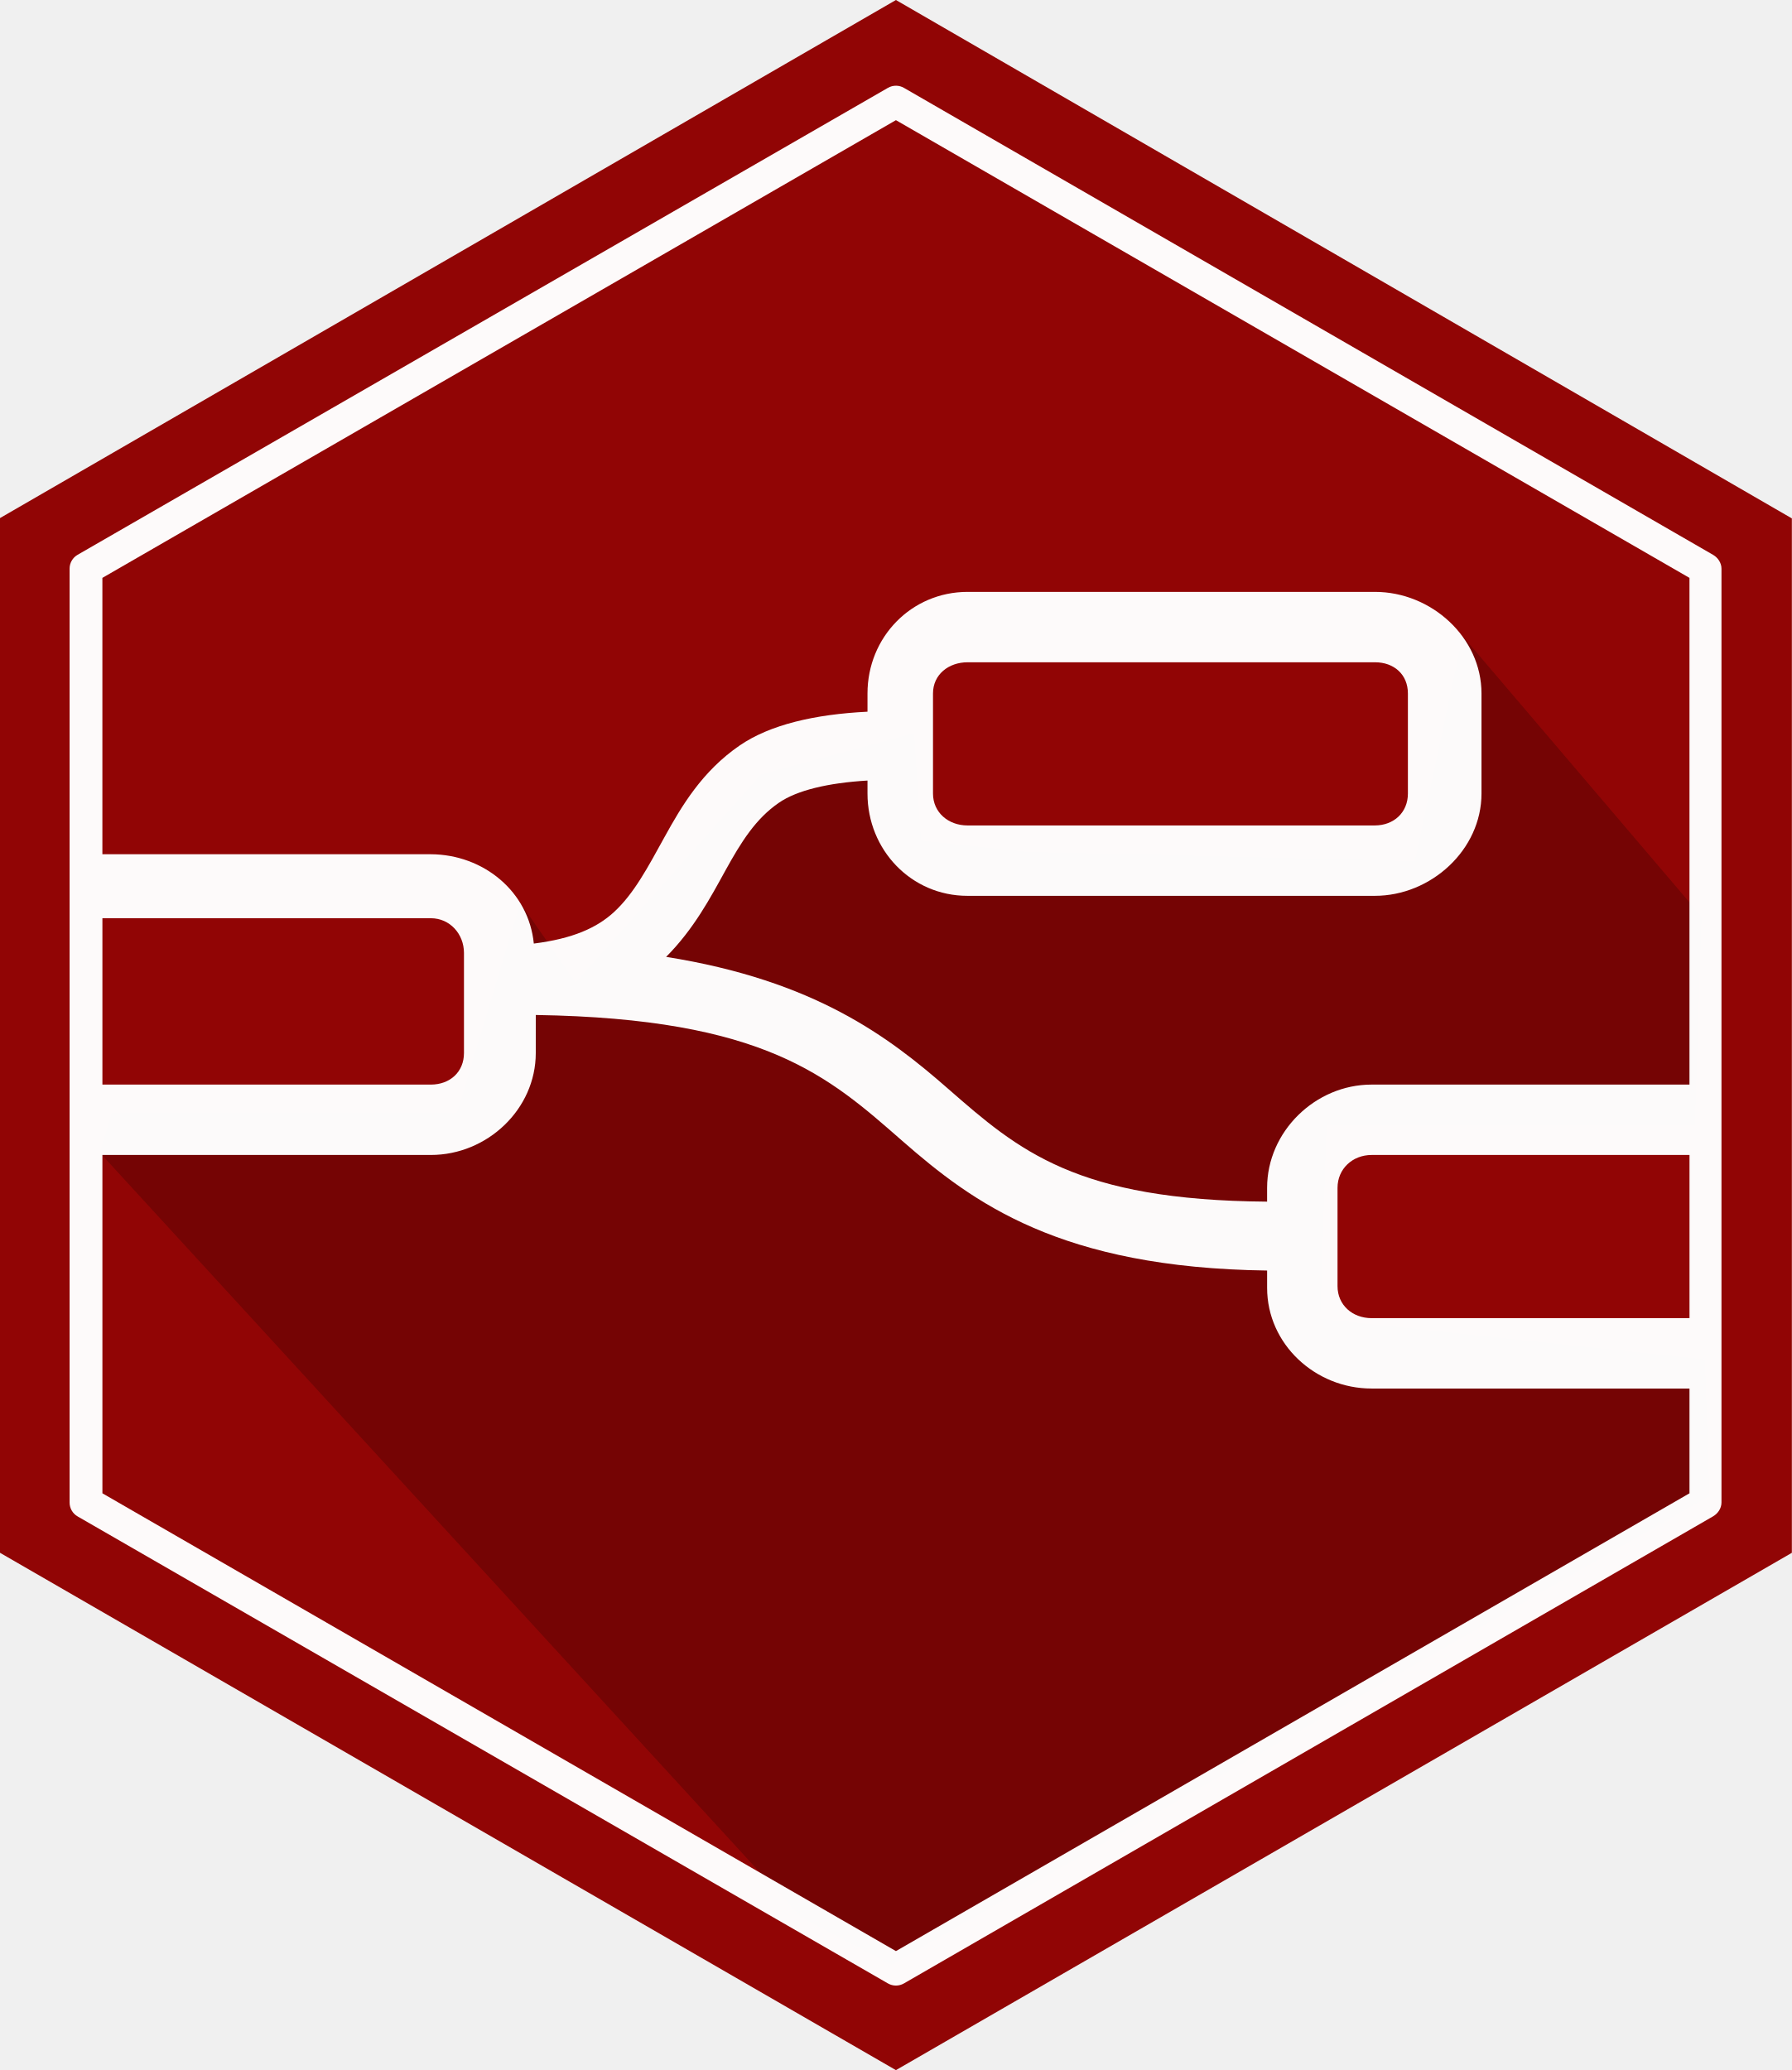
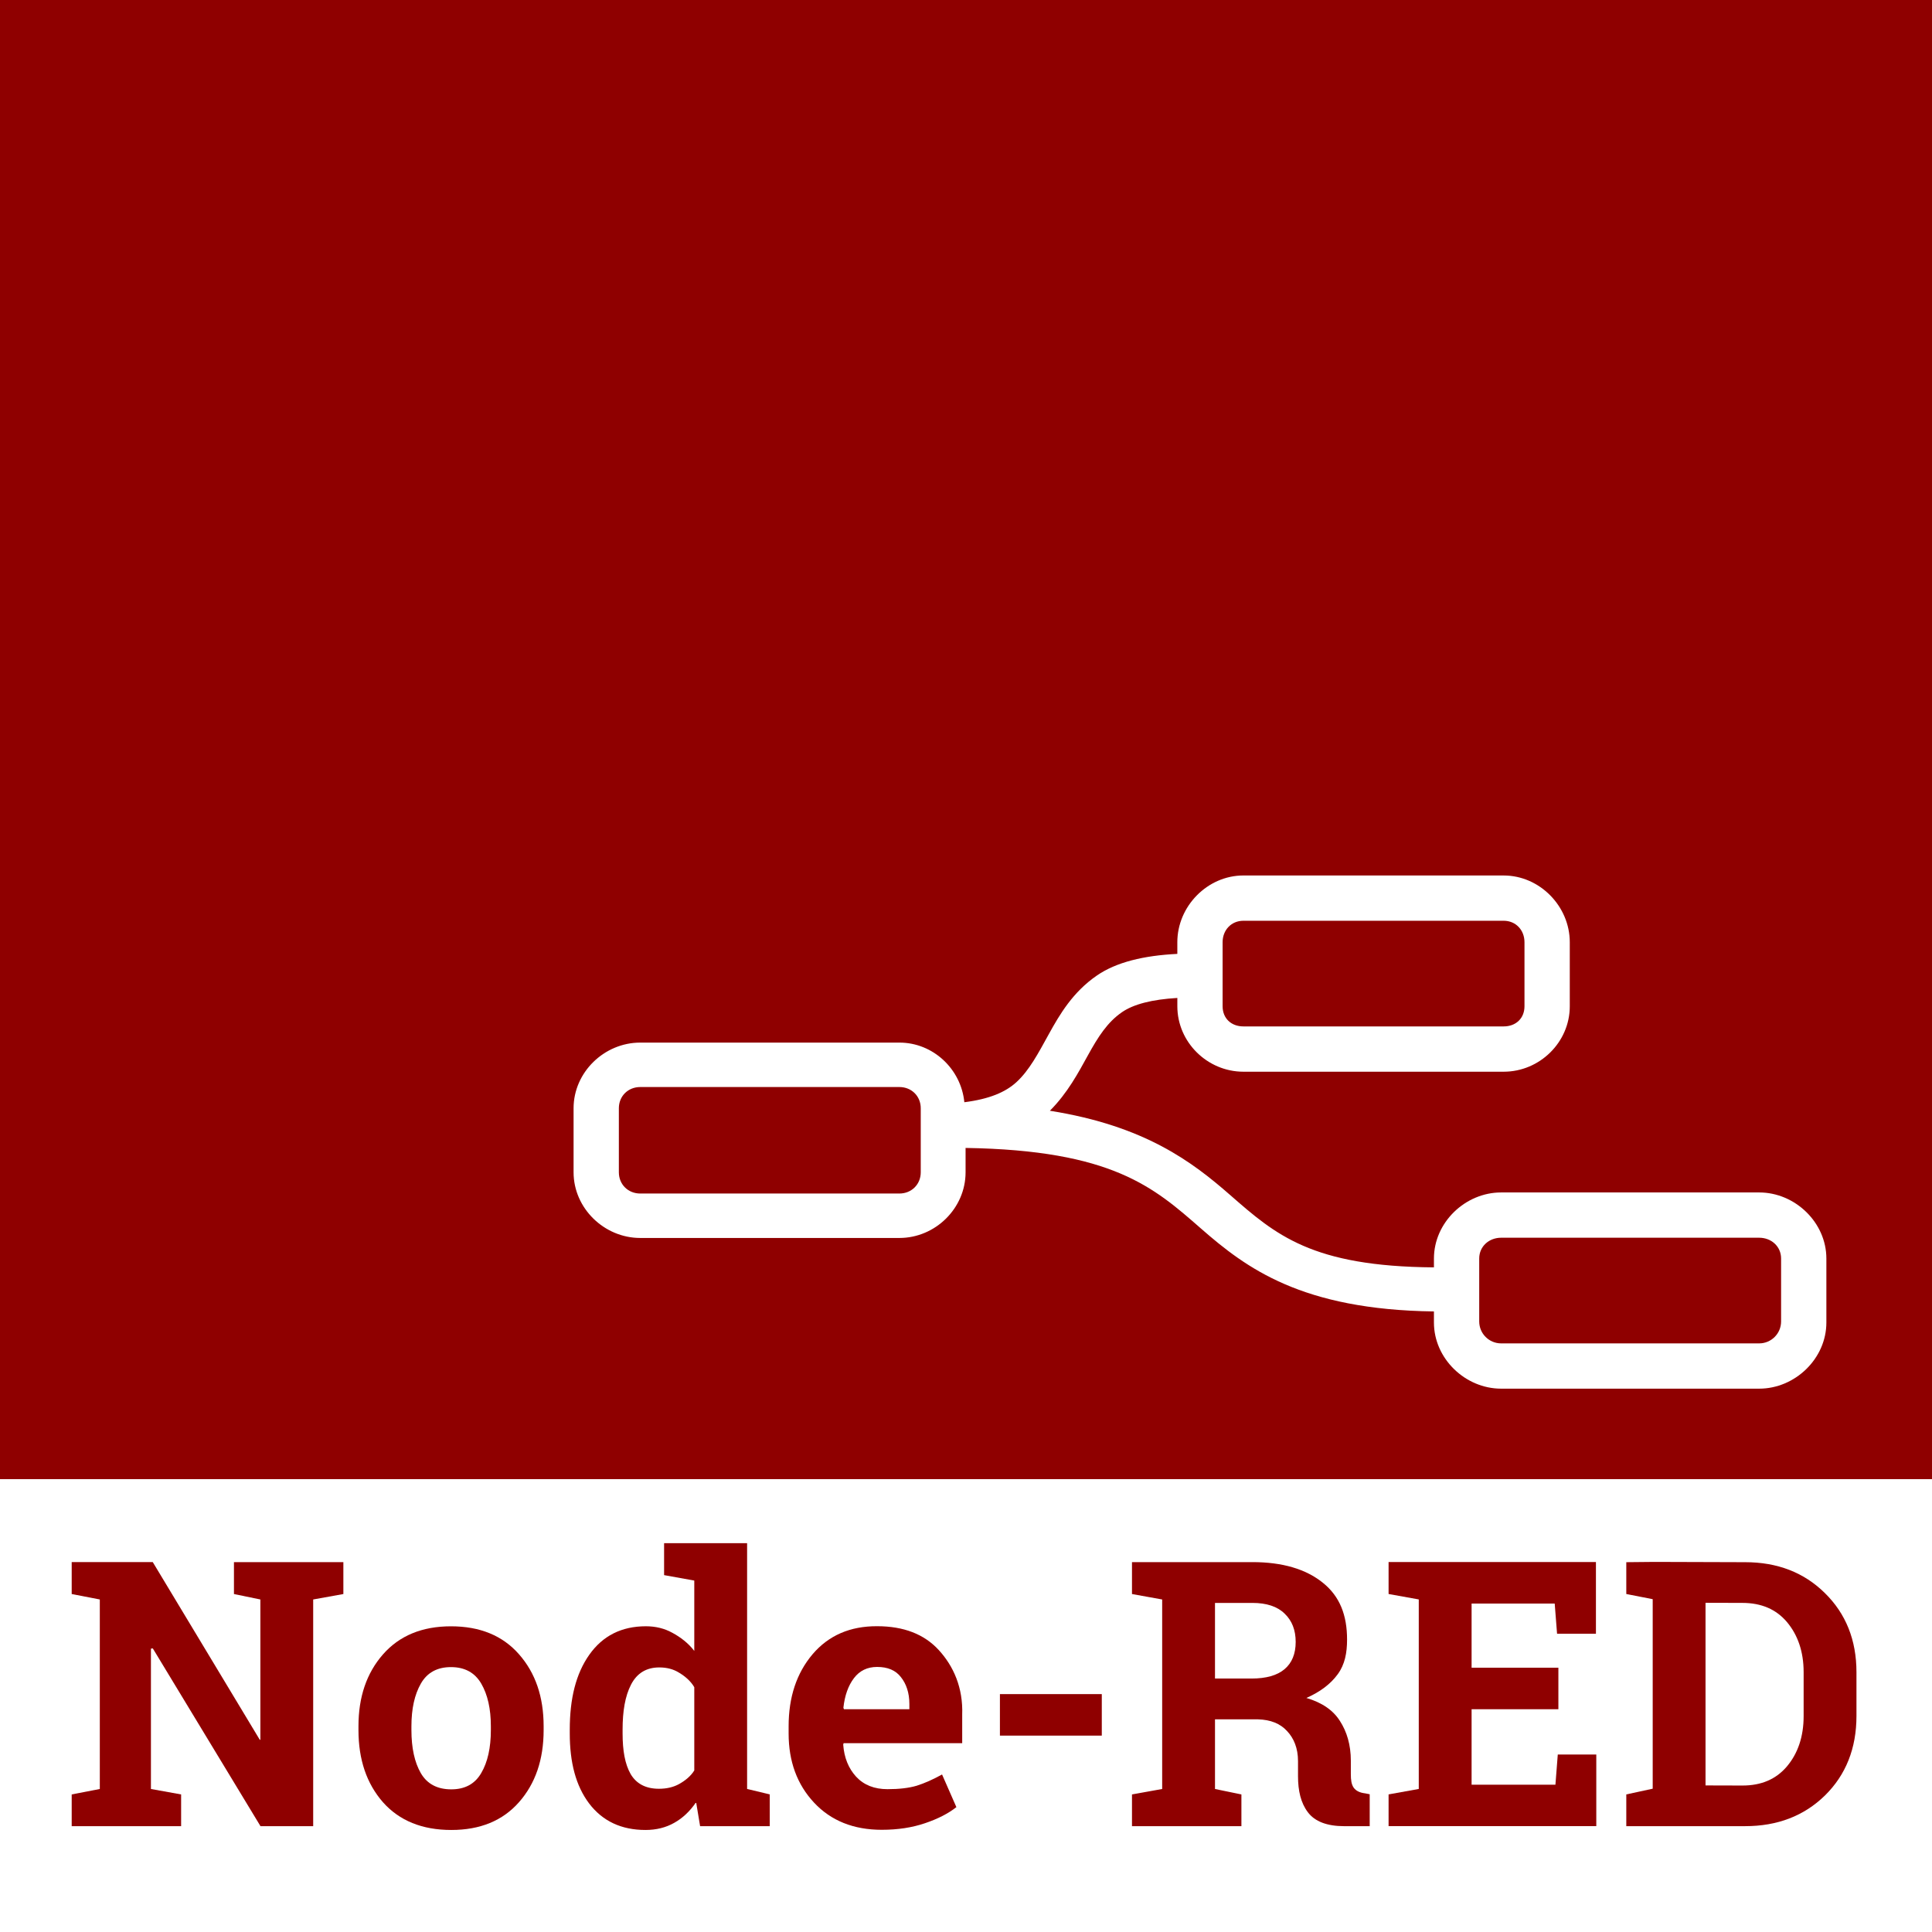
- <svg xmlns="http://www.w3.org/2000/svg" height="647" width="560" version="1.1" viewBox="0 0 560 647">
-   <g transform="translate(0 -405.36)">
-     <g transform="translate(.000014172 .000022107)">
-       <path opacity="0.98" style="color-rendering:auto;color:#000000;isolation:auto;mix-blend-mode:normal;shape-rendering:auto;solid-color:#000000;image-rendering:auto" d="m280 405.36 280 162.03v323.32l-280 161.69-280-161.7-0-323.41z" fill="#8f0000" />
-       <path d="m278.57 1019.5-28.122-14.758-219.32-239.19 3.867-12.478h107.86l19.715-65.534 17.337 24.866 57.948-65.047 47.857-12.857 2.143 33.571 33.571 3.571 33.571 0.714 87.143 2.143 14.96-70.328 74.709 87.705-2.094 65.238-115.11 0.03-1.984 60.416 120.23 12.653 1.425 42.694z" fill-opacity=".199" fill-rule="evenodd" />
-       <path opacity="0.98" style="color-rendering:auto;text-decoration-color:#000000;color:#000000;isolation:auto;mix-blend-mode:normal;shape-rendering:auto;solid-color:#000000;block-progression:tb;text-decoration-line:none;text-decoration-style:solid;image-rendering:auto;white-space:normal;text-indent:0;text-transform:none" d="m21.75 766.85v108.15c-0 1.786 0.953 3.437 2.5 4.33l253.25 145.97c1.547 0.893 3.453 0.893 5 0l252.86-145.98c1.547-0.893 2.643-2.544 2.643-4.33v-35.361-22.285-50.504-22.281-161.46c0-1.786-1.095-3.437-2.643-4.33l-252.86-145.95c-0.726-0.418-1.545-0.647-2.383-0.666-0.917-0.022-1.822 0.208-2.617 0.666l-253.25 145.95c-1.547 0.893-2.5 2.544-2.5 4.33v88.68 20.795 51.99zm258.25-323.93l248 143.06v158.38h-99.357c-17.583 0-32.643 14.683-32.643 32.267v4.32c-59.713-0.442-77.52-15.896-99.729-35.316-18.46-16.144-41.584-33.808-88.092-41.188 8.671-8.697 13.887-18.575 18.533-27.002 4.994-9.055 9.51-16.227 16.734-21.184 5.626-3.862 15.231-6.189 27.666-6.928v4.061c0 17.583 13.655 31.97 31.238 31.97h127.3c17.583 0 33.352-14.386 33.352-31.97v-31.279c0-17.583-15.706-31.75-33.289-31.75l-127.3-0.002c-17.583 0-31.301 14.167-31.301 31.75v5.703c-16.445 0.811-30.442 4.032-39.949 10.557-11.762 8.073-18.195 19.038-23.461 28.586-5.266 9.548-9.583 17.764-15.855 23.518-5.349 4.905-12.841 8.272-25.018 9.809-1.575-16.163-15.629-27.827-32.172-27.921h-102.66v-86.38zm22.414 169.44h127.3c5.937 0 10.289 3.812 10.289 9.749v31.279c0 5.937-4.415 9.972-10.352 9.972h-127.3c-5.937 0-10.766-4.035-10.766-9.972v-31.279c0-5.937 4.892-9.749 10.828-9.749zm-270.41 80h102.65c5.937 0 10.348 4.92 10.348 10.857v31.281c0 5.937-4.411 9.862-10.348 9.862h-102.65zm135.44 30.243c71.712 1.129 91.494 19.195 114.55 39.359 22.126 19.349 49.351 39.661 114.01 40.516v5.43c0 17.583 15.059 31.452 32.643 31.452h99.357v32.747l-248 143.09-248-143.09v-105.75h102.66c17.583 0 32.777-14.277 32.777-31.86zm261.21 43.757h99.355v51h-99.355c-5.937 0-10.645-4.066-10.645-10.003v-30.73c0-5.937 4.708-10.267 10.645-10.267z" fill="#fff" />
+ <svg xmlns="http://www.w3.org/2000/svg" height="512" width="512" version="1.1" viewBox="0 0 512 512">
+   <g transform="translate(0 -540.36)">
+     <rect style="color:#000000" height="392" width="512" y="540.36" x="0" fill="#8f0000" />
+     <rect ry="0" height="108.23" width="500.23" stroke="#fff" y="938.25" x="5.886" stroke-width="11.772" fill="#fff" />
+     <g transform="matrix(4 0 0 4 -162 -450.91)">
+       <path style="color-rendering:auto;text-decoration-color:#000000;color:#000000;isolation:auto;mix-blend-mode:normal;shape-rendering:auto;solid-color:#000000;block-progression:tb;text-decoration-line:none;image-rendering:auto;white-space:normal;text-indent:0;text-transform:none;text-decoration-style:solid" d="m122.88 305.82c-2.385 0-4.379 2.038-4.379 4.422v0.773c-2.23 0.11-4.039 0.547-5.328 1.432-1.595 1.095-2.467 2.582-3.182 3.877-0.714 1.295-1.3 2.409-2.15 3.189-0.725 0.665-1.8 1.122-3.451 1.33-0.214-2.192-2.062-3.951-4.305-3.951h-17.167c-2.385 0-4.417 1.965-4.417 4.35v4.242c0 2.385 2.032 4.352 4.417 4.352h17.167c2.385 0 4.387-1.967 4.387-4.352v-1.613c9.726 0.153 12.467 2.603 15.594 5.338 3.001 2.624 6.666 5.379 15.436 5.495v0.736c0 2.385 2.07 4.38 4.454 4.38h17.092c2.385 0 4.454-1.995 4.454-4.38v-4.242c0-2.385-2.07-4.378-4.454-4.378h-17.092c-2.385 0-4.454 1.993-4.454 4.378v0.586c-8.098-0.06-10.486-2.156-13.498-4.79-2.503-2.189-5.64-4.585-11.947-5.586 1.176-1.179 1.883-2.519 2.514-3.662 0.677-1.228 1.29-2.201 2.269-2.873 0.763-0.524 1.976-0.839 3.662-0.939v0.551c0 2.385 1.994 4.336 4.379 4.336h17.242c2.385 0 4.379-1.951 4.379-4.336v-4.242c0-2.385-1.994-4.422-4.379-4.422zm0 3h17.242c0.805 0 1.379 0.617 1.379 1.422v4.242c0 0.805-0.574 1.336-1.379 1.336h-17.242c-0.805 0-1.379-0.53-1.379-1.336v-4.242c0-0.805 0.574-1.422 1.379-1.422zm-39.962 11.016h17.167c0.805 0 1.417 0.601 1.417 1.406v4.242c0 0.805-0.611 1.408-1.417 1.408h-17.167c-0.805 0-1.417-0.603-1.417-1.408v-4.242c0-0.805 0.611-1.406 1.417-1.406zm57.038 9.984h17.092c0.805 0 1.454 0.573 1.454 1.378v4.168c0 0.805-0.649 1.454-1.454 1.454h-17.092c-0.805 0-1.454-0.649-1.454-1.454v-4.168c0-0.805 0.649-1.378 1.454-1.378z" fill="#fff" />
+     </g>
+     <g transform="matrix(1.0024 0 0 1.0024 .26914 -2.6855)" fill="#8f0000">
+       <path d="m90.51 954.73v8.439l-7.98 1.438v59.934h-13.931l-28.465-46.989-0.499 0.048v37.111l7.981 1.438v8.391h-28.929v-8.391l7.432-1.438v-50.105l-7.432-1.438v-8.439h7.432 14.001l28.302 46.989 0.144-0.048v-37.063l-6.983-1.438v-8.439h20.971 7.959z" />
+       <path d="m94.501 998.12q0-11.603 6.473-18.987 6.521-7.432 17.98-7.432 11.507 0 17.98 7.384 6.521 7.384 6.521 19.035v1.007q0 11.699-6.521 19.083-6.473 7.336-17.884 7.336-11.555 0-18.076-7.336-6.473-7.384-6.473-19.083v-1.007zm14.001 1.007q0 7.096 2.493 11.411 2.493 4.267 8.055 4.267 5.418 0 7.911-4.315 2.541-4.315 2.541-11.364v-1.007q0-6.904-2.541-11.268-2.541-4.363-8.007-4.363t-7.959 4.363-2.493 11.268v1.007z" />
+       <path d="m183.77 1018.2c-1.63 2.397-3.564 4.219-5.802 5.466-2.206 1.247-4.731 1.88-7.576 1.88-6.393 0-11.364-2.343-14.912-7.01-3.516-4.667-5.116-10.836-5.116-18.508v-1.007c0-8.183 1.616-14.784 5.164-19.802 3.548-5.019 8.535-7.528 14.96-7.528 2.589 0 4.923 0.575 7 1.726 2.078 1.119 4.229 2.717 5.795 4.795v-18.604l-7.981-1.438v-8.439h7.651 14.295v64.969l5.985 1.438v8.41h-18.41l-1.055-6.348zm-19.44-18.172c0 4.539 0.628 8.119 2.13 10.74 1.534 2.589 4.028 3.884 7.48 3.884 2.046 0 3.82-0.415 5.322-1.247 1.502-0.831 3.063-2.03 4.022-3.596v-22.008c-0.959-1.662-2.519-2.941-4.022-3.836-1.47-0.927-3.212-1.391-5.226-1.391-3.42 0-5.913 1.518-7.48 4.555s-2.226 7-2.226 11.891v1.007z" />
+       <path d="m232.87 1025.5c-7.48 0-13.457-2.397-17.932-7.192-4.475-4.795-6.713-10.884-6.713-18.268v-1.918c0-7.703 2.11-14.048 6.329-19.035 4.251-4.987 9.941-7.442 17.069-7.41 7.001 0 12.435 2.088 16.302 6.307 3.868 4.219 6.454 9.93 6.188 17.117v7.5h-31.36l-0.096 0.411c0.256 3.42 1.391 6.233 3.404 8.439 2.046 2.206 4.811 3.308 8.295 3.308 3.101 0 5.674-0.304 7.72-0.911 2.046-0.639 4.283-1.63 6.713-2.973l3.788 8.631c-2.142 1.694-4.923 3.117-8.343 4.267-3.388 1.151-7.176 1.726-11.364 1.726zm-1.247-43.057c-2.589 0-4.635 0.991-6.137 2.973s-2.429 4.587-2.781 7.815l0.144 0.392h17.299v-1.399c0-2.973-0.837-5.338-2.243-7.096-1.375-1.79-3.468-2.685-6.281-2.685z" />
+       <path d="m291.02 1000.6h-26.934v-10.973h26.934z" />
+       <path d="m330.82 954.73c7.927 0 14.145 1.822 18.652 5.466 4.507 3.612 6.391 8.615 6.391 15.008 0 3.516-0.574 6.568-2.46 9.158-1.886 2.589-4.651 4.683-8.295 6.281 4.123 1.215 7.08 3.244 8.87 6.089 1.822 2.813 2.882 6.313 2.882 10.501v3.548c0 1.534 0.155 2.733 0.762 3.596 0.607 0.831 1.614 1.327 3.021 1.486l1.205 0.24v8.439h-6.719c-4.571 0-7.784-1.231-9.637-3.692s-2.597-5.642-2.597-9.542v-3.98c0-3.388-1.095-6.041-2.917-7.959-1.79-1.95-4.331-2.973-7.624-3.069h-11.406v18.412l6.982 1.438v8.391h-28.929v-8.391l7.981-1.438v-50.105l-7.981-1.438v-8.439h7.893 23.926zm-9.925 30.782h9.685c3.9 0 6.824-0.831 8.774-2.493s2.925-4.06 2.925-7.192c0-3.133-0.975-5.626-2.925-7.48-1.918-1.886-4.763-2.829-8.535-2.829h-9.872v19.994z" />
+       <path d="m411.73 993.62h-22.944v19.951h22.163l0.623-7.981h10.181v18.942h-54.914v-8.391l7.981-1.438v-50.105l-7.981-1.438v-8.445h7.574 47.245v18.954h-10.277l-0.623-7.981h-21.972v16.959h22.944v10.973z" />
+       <path d="m461.1 954.75c8.535 0 15.567 2.709 21.097 8.175 5.53 5.434 8.338 12.392 8.338 20.927v11.555c0 8.567-2.808 15.593-8.338 21.027-5.53 5.402-12.562 8.103-21.097 8.103h-31.416v-8.391l6.983-1.512v-50.105l-6.983-1.365v-8.415l7.442-0.073 23.974 0.075zm-10.468 10.737v48.283l9.748 0.026c5.019 0.013 8.95-1.694 11.795-5.082 2.845-3.388 4.393-7.794 4.393-13.26v-11.651c0-5.402-1.549-9.819-4.393-13.207-2.845-3.388-6.777-5.082-11.795-5.082l-9.748-0.026z" />
    </g>
  </g>
</svg>
